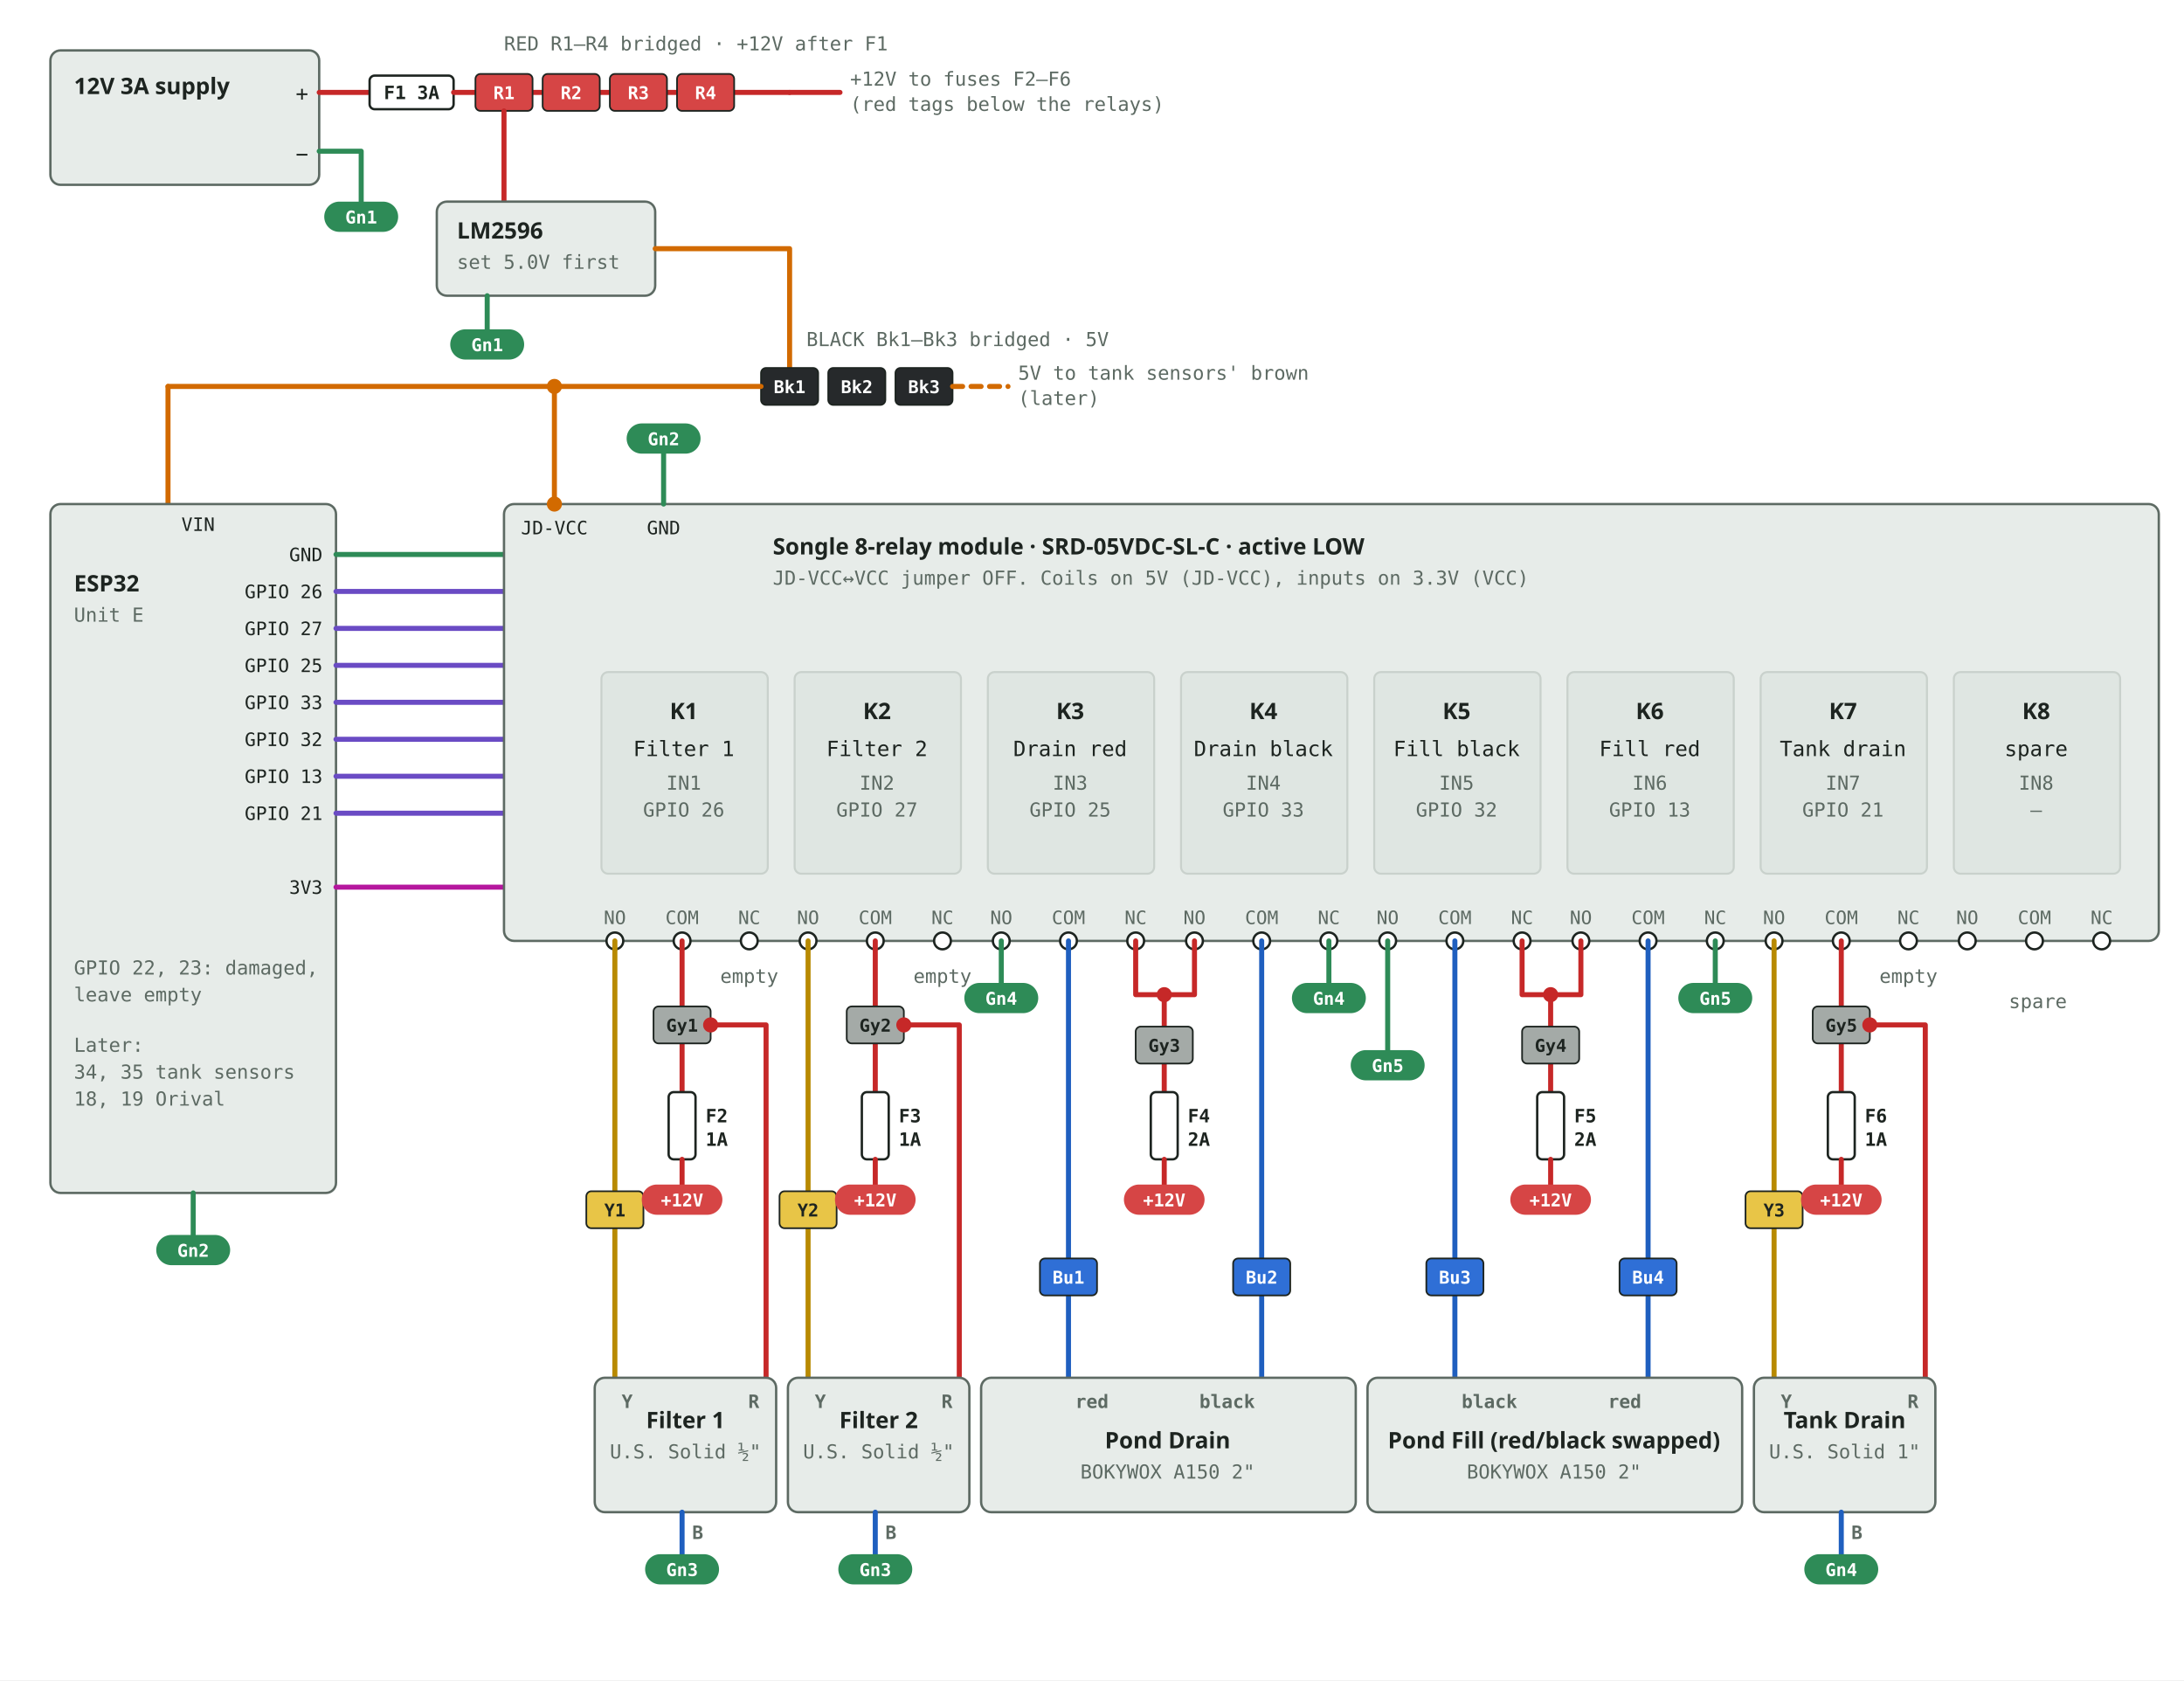
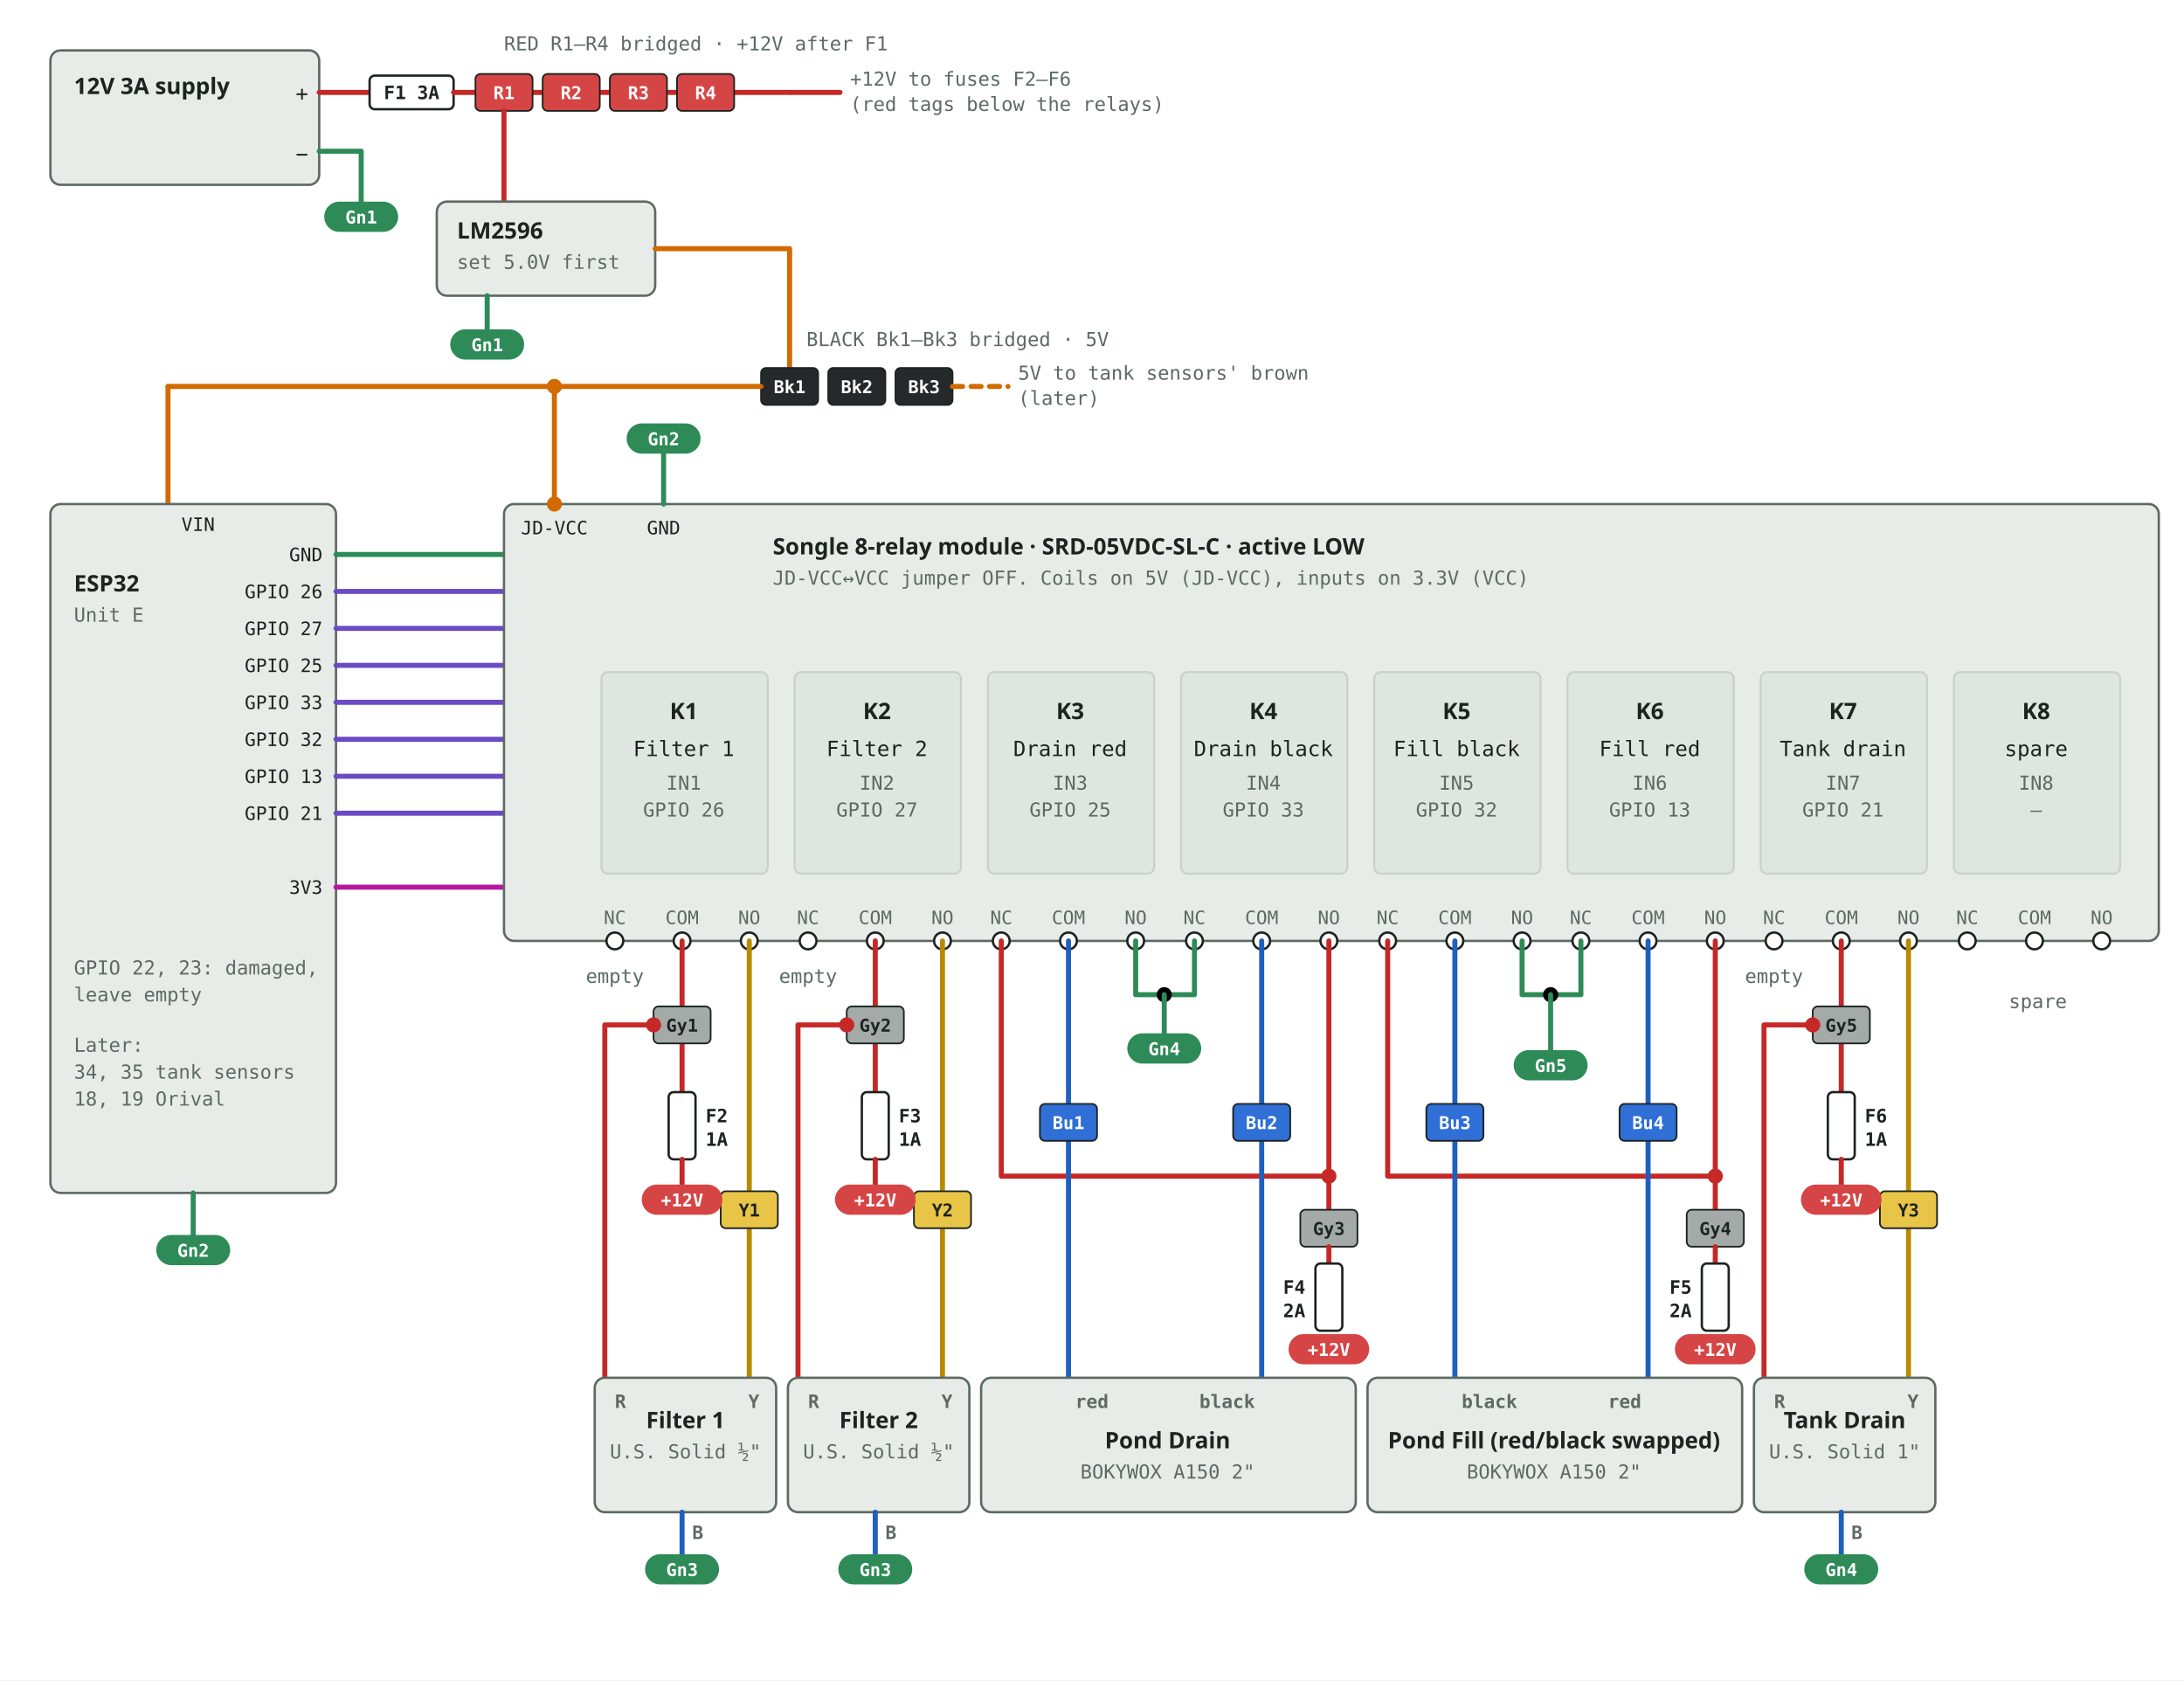
<svg xmlns="http://www.w3.org/2000/svg" width="1300" height="1000" viewBox="0 0 1300 1000" role="img" aria-label="Complete Unit E wiring: 12V supply, F1, red 12V blocks, LM2596 to black 5V blocks, ESP32 GPIOs to an 8-relay module, fused grey blocks to each relay, and the five valves through yellow and blue blocks; all grounds to green blocks.">
  <style>
text { font-family: "IBM Plex Mono", ui-monospace, monospace; font-size: 12.5px; fill: #1d2420; }
.m { fill: #5d6a63; font-size: 11.5px; }
.h { font-family: "IBM Plex Sans", system-ui, sans-serif; font-weight: 600; font-size: 13.5px; }
.pin, .tl { font-size: 11px; }
.tl { fill: #5d6a63; }
.pl { font-size: 11px; font-weight: 600; fill: #5d6a63; }
.fl { font-size: 11px; font-weight: 600; }
.box { fill: #e7ece9; stroke: #5d6a63; stroke-width: 1.4; }
.relay { fill: #dfe6e2; stroke: #c9d1cc; stroke-width: 1.2; }
.term { fill: #ffffff; stroke: #1d2420; stroke-width: 1.4; }
.fuse { fill: #ffffff; stroke: #1d2420; stroke-width: 1.4; }
.w { fill: none; stroke-width: 3; stroke-linejoin: round; stroke-linecap: round; }
.w12 { stroke: #c62828; } .wy { stroke: #b88a00; } .wb { stroke: #1f5fbf; }
.wg { stroke: #2e8b57; } .w5 { stroke: #d26a00; } .w33 { stroke: #b5179e; } .ws { stroke: #6a4bc4; }
.d-w12 { fill: #c62828; } .d-w5 { fill: #d26a00; }
.blk { stroke: #1d2420; stroke-width: 1; }
.b-red { fill: #d64545; } .b-grey { fill: #a4aaa7; } .b-green { fill: #2e8b57; }
.b-black { fill: #26292b; } .b-yellow { fill: #e8c547; } .b-blue { fill: #2f6fd6; }
.bl { font-size: 10.5px; font-weight: 600; fill: #ffffff; }
.bl-grey, .bl-yellow { fill: #1d2420; }
.gtag { fill: #2e8b57; } .gt { font-size: 10.5px; font-weight: 600; fill: #ffffff; }
.rtag { fill: #d64545; } .rt { font-size: 10.5px; font-weight: 600; fill: #ffffff; }
</style>
  <rect width="1300" height="1000" fill="#ffffff" />
  <rect class="box" x="30" y="30" width="160" height="80" rx="6" />
  <text x="44" y="56" class="h">12V 3A supply</text>
  <text x="176" y="60">+</text>
  <text x="176" y="96">−</text>
  <path class="w w12" d="M190 55 H220" />
  <rect class="fuse" x="220" y="45" width="50" height="20" rx="3" />
  <text x="245" y="59" class="fl" text-anchor="middle">F1 3A</text>
  <path class="w w12" d="M270 55 H470" />
  <rect class="blk b-red" x="283" y="44" width="34" height="22" rx="3" />
  <text x="300" y="59" class="bl bl-red" text-anchor="middle">R1</text>
  <rect class="blk b-red" x="323" y="44" width="34" height="22" rx="3" />
  <text x="340" y="59" class="bl bl-red" text-anchor="middle">R2</text>
  <rect class="blk b-red" x="363" y="44" width="34" height="22" rx="3" />
  <text x="380" y="59" class="bl bl-red" text-anchor="middle">R3</text>
  <rect class="blk b-red" x="403" y="44" width="34" height="22" rx="3" />
  <text x="420" y="59" class="bl bl-red" text-anchor="middle">R4</text>
  <text x="300" y="30" class="m">RED R1–R4 bridged · +12V after F1</text>
  <path class="w w12" d="M470 55 H500" />
  <text x="506" y="51" class="m">+12V to fuses F2–F6</text>
  <text x="506" y="66" class="m">(red tags below the relays)</text>
  <path class="w wg" d="M190 90 H215 V120" />
  <rect class="gtag" x="193" y="120" width="44" height="18" rx="9" />
  <text x="215" y="133" class="gt" text-anchor="middle">Gn1</text>
  <path class="w w12" d="M300 66 V120" />
  <rect class="box" x="260" y="120" width="130" height="56" rx="6" />
  <text x="272" y="142" class="h">LM2596</text>
  <text x="272" y="160" class="m">set 5.0V first</text>
  <path class="w wg" d="M290 176 V196" />
  <rect class="gtag" x="268" y="196" width="44" height="18" rx="9" />
  <text x="290" y="209" class="gt" text-anchor="middle">Gn1</text>
  <path class="w w5" d="M390 148 H470 V219" />
  <rect class="blk b-black" x="453" y="219" width="34" height="22" rx="3" />
  <text x="470" y="234" class="bl bl-black" text-anchor="middle">Bk1</text>
  <rect class="blk b-black" x="493" y="219" width="34" height="22" rx="3" />
  <text x="510" y="234" class="bl bl-black" text-anchor="middle">Bk2</text>
  <rect class="blk b-black" x="533" y="219" width="34" height="22" rx="3" />
  <text x="550" y="234" class="bl bl-black" text-anchor="middle">Bk3</text>
  <path class="w w5" d="M100 230 H453" />
  <path class="w w5" d="M567 230 H600" stroke-dasharray="6 5" />
  <text x="606" y="226" class="m">5V to tank sensors' brown</text>
  <text x="606" y="241" class="m">(later)</text>
  <text x="480" y="206" class="m">BLACK Bk1–Bk3 bridged · 5V</text>
  <circle cx="330" cy="230" r="4.5" class="d-w5" />
  <path class="w w5" d="M100 230 V300" />
  <path class="w w5" d="M330 230 V300" />
  <rect class="box" x="30" y="300" width="170" height="410" rx="6" />
  <text x="44" y="352" class="h">ESP32</text>
  <text x="44" y="370" class="m">Unit E</text>
  <text x="108" y="316" class="pin">VIN</text>
  <text x="192" y="334" class="pin" text-anchor="end">GND</text>
  <path class="w wg" d="M200 330 H300" />
  <text x="308" y="334" class="pin">GND</text>
  <text x="192" y="356" class="pin" text-anchor="end">GPIO 26</text>
  <path class="w ws" d="M200 352 H300" />
  <text x="308" y="356" class="pin">IN1</text>
  <text x="192" y="378" class="pin" text-anchor="end">GPIO 27</text>
  <path class="w ws" d="M200 374 H300" />
  <text x="308" y="378" class="pin">IN2</text>
  <text x="192" y="400" class="pin" text-anchor="end">GPIO 25</text>
  <path class="w ws" d="M200 396 H300" />
  <text x="308" y="400" class="pin">IN3</text>
  <text x="192" y="422" class="pin" text-anchor="end">GPIO 33</text>
  <path class="w ws" d="M200 418 H300" />
  <text x="308" y="422" class="pin">IN4</text>
  <text x="192" y="444" class="pin" text-anchor="end">GPIO 32</text>
  <path class="w ws" d="M200 440 H300" />
  <text x="308" y="444" class="pin">IN5</text>
  <text x="192" y="466" class="pin" text-anchor="end">GPIO 13</text>
  <path class="w ws" d="M200 462 H300" />
  <text x="308" y="466" class="pin">IN6</text>
  <text x="192" y="488" class="pin" text-anchor="end">GPIO 21</text>
  <path class="w ws" d="M200 484 H300" />
  <text x="308" y="488" class="pin">IN7</text>
  <text x="308" y="510" class="pin">IN8</text>
  <text x="192" y="532" class="pin" text-anchor="end">3V3</text>
  <path class="w w33" d="M200 528 H300" />
  <text x="308" y="532" class="pin">VCC</text>
  <text x="44" y="580" class="m">GPIO 22, 23: damaged,</text>
  <text x="44" y="596" class="m">leave empty</text>
  <text x="44" y="626" class="m">Later:</text>
  <text x="44" y="642" class="m">34, 35 tank sensors</text>
  <text x="44" y="658" class="m">18, 19 Orival</text>
  <path class="w wg" d="M115 710 V735" />
  <rect class="gtag" x="93" y="735" width="44" height="18" rx="9" />
  <text x="115" y="748" class="gt" text-anchor="middle">Gn2</text>
  <rect class="box" x="300" y="300" width="985" height="260" rx="6" />
  <text x="460" y="330" class="h">Songle 8-relay module · SRD-05VDC-SL-C · active LOW</text>
  <text x="460" y="348" class="m">JD-VCC↔VCC jumper OFF. Coils on 5V (JD-VCC), inputs on 3.3V (VCC)</text>
  <text x="330" y="318" class="pin" text-anchor="middle">JD-VCC</text>
  <text x="395" y="318" class="pin" text-anchor="middle">GND</text>
  <circle cx="330" cy="300" r="4.5" class="d-w5" />
  <path class="w wg" d="M395 300 V270" />
  <rect class="gtag" x="373" y="252" width="44" height="18" rx="9" />
  <text x="395" y="265" class="gt" text-anchor="middle">Gn2</text>
  <rect class="relay" x="358" y="400" width="99" height="120" rx="4" />
  <text x="407" y="428" class="h" text-anchor="middle">K1</text>
  <text x="407" y="450" text-anchor="middle">Filter 1</text>
  <text x="407" y="470" class="m" text-anchor="middle">IN1</text>
  <text x="407" y="486" class="m" text-anchor="middle">GPIO 26</text>
  <circle cx="366" cy="560" r="5" class="term" />
-   <text x="366" y="550" class="tl" text-anchor="middle">NO</text>
+   <text x="366" y="550" class="tl" text-anchor="middle">NC</text>
  <circle cx="406" cy="560" r="5" class="term" />
  <text x="406" y="550" class="tl" text-anchor="middle">COM</text>
  <circle cx="446" cy="560" r="5" class="term" />
-   <text x="446" y="550" class="tl" text-anchor="middle">NC</text>
+   <text x="446" y="550" class="tl" text-anchor="middle">NO</text>
  <rect class="relay" x="473" y="400" width="99" height="120" rx="4" />
  <text x="522" y="428" class="h" text-anchor="middle">K2</text>
  <text x="522" y="450" text-anchor="middle">Filter 2</text>
  <text x="522" y="470" class="m" text-anchor="middle">IN2</text>
  <text x="522" y="486" class="m" text-anchor="middle">GPIO 27</text>
  <circle cx="481" cy="560" r="5" class="term" />
-   <text x="481" y="550" class="tl" text-anchor="middle">NO</text>
+   <text x="481" y="550" class="tl" text-anchor="middle">NC</text>
  <circle cx="521" cy="560" r="5" class="term" />
  <text x="521" y="550" class="tl" text-anchor="middle">COM</text>
  <circle cx="561" cy="560" r="5" class="term" />
-   <text x="561" y="550" class="tl" text-anchor="middle">NC</text>
+   <text x="561" y="550" class="tl" text-anchor="middle">NO</text>
  <rect class="relay" x="588" y="400" width="99" height="120" rx="4" />
  <text x="637" y="428" class="h" text-anchor="middle">K3</text>
  <text x="637" y="450" text-anchor="middle">Drain red</text>
  <text x="637" y="470" class="m" text-anchor="middle">IN3</text>
  <text x="637" y="486" class="m" text-anchor="middle">GPIO 25</text>
  <circle cx="596" cy="560" r="5" class="term" />
-   <text x="596" y="550" class="tl" text-anchor="middle">NO</text>
+   <text x="596" y="550" class="tl" text-anchor="middle">NC</text>
  <circle cx="636" cy="560" r="5" class="term" />
  <text x="636" y="550" class="tl" text-anchor="middle">COM</text>
  <circle cx="676" cy="560" r="5" class="term" />
-   <text x="676" y="550" class="tl" text-anchor="middle">NC</text>
+   <text x="676" y="550" class="tl" text-anchor="middle">NO</text>
  <rect class="relay" x="703" y="400" width="99" height="120" rx="4" />
  <text x="752" y="428" class="h" text-anchor="middle">K4</text>
  <text x="752" y="450" text-anchor="middle">Drain black</text>
  <text x="752" y="470" class="m" text-anchor="middle">IN4</text>
  <text x="752" y="486" class="m" text-anchor="middle">GPIO 33</text>
  <circle cx="711" cy="560" r="5" class="term" />
-   <text x="711" y="550" class="tl" text-anchor="middle">NO</text>
+   <text x="711" y="550" class="tl" text-anchor="middle">NC</text>
  <circle cx="751" cy="560" r="5" class="term" />
  <text x="751" y="550" class="tl" text-anchor="middle">COM</text>
  <circle cx="791" cy="560" r="5" class="term" />
-   <text x="791" y="550" class="tl" text-anchor="middle">NC</text>
+   <text x="791" y="550" class="tl" text-anchor="middle">NO</text>
  <rect class="relay" x="818" y="400" width="99" height="120" rx="4" />
  <text x="867" y="428" class="h" text-anchor="middle">K5</text>
  <text x="867" y="450" text-anchor="middle">Fill black</text>
  <text x="867" y="470" class="m" text-anchor="middle">IN5</text>
  <text x="867" y="486" class="m" text-anchor="middle">GPIO 32</text>
  <circle cx="826" cy="560" r="5" class="term" />
-   <text x="826" y="550" class="tl" text-anchor="middle">NO</text>
+   <text x="826" y="550" class="tl" text-anchor="middle">NC</text>
  <circle cx="866" cy="560" r="5" class="term" />
  <text x="866" y="550" class="tl" text-anchor="middle">COM</text>
  <circle cx="906" cy="560" r="5" class="term" />
-   <text x="906" y="550" class="tl" text-anchor="middle">NC</text>
+   <text x="906" y="550" class="tl" text-anchor="middle">NO</text>
  <rect class="relay" x="933" y="400" width="99" height="120" rx="4" />
  <text x="982" y="428" class="h" text-anchor="middle">K6</text>
  <text x="982" y="450" text-anchor="middle">Fill red</text>
  <text x="982" y="470" class="m" text-anchor="middle">IN6</text>
  <text x="982" y="486" class="m" text-anchor="middle">GPIO 13</text>
  <circle cx="941" cy="560" r="5" class="term" />
-   <text x="941" y="550" class="tl" text-anchor="middle">NO</text>
+   <text x="941" y="550" class="tl" text-anchor="middle">NC</text>
  <circle cx="981" cy="560" r="5" class="term" />
  <text x="981" y="550" class="tl" text-anchor="middle">COM</text>
  <circle cx="1021" cy="560" r="5" class="term" />
-   <text x="1021" y="550" class="tl" text-anchor="middle">NC</text>
+   <text x="1021" y="550" class="tl" text-anchor="middle">NO</text>
  <rect class="relay" x="1048" y="400" width="99" height="120" rx="4" />
  <text x="1097" y="428" class="h" text-anchor="middle">K7</text>
  <text x="1097" y="450" text-anchor="middle">Tank drain</text>
  <text x="1097" y="470" class="m" text-anchor="middle">IN7</text>
  <text x="1097" y="486" class="m" text-anchor="middle">GPIO 21</text>
  <circle cx="1056" cy="560" r="5" class="term" />
-   <text x="1056" y="550" class="tl" text-anchor="middle">NO</text>
+   <text x="1056" y="550" class="tl" text-anchor="middle">NC</text>
  <circle cx="1096" cy="560" r="5" class="term" />
  <text x="1096" y="550" class="tl" text-anchor="middle">COM</text>
  <circle cx="1136" cy="560" r="5" class="term" />
-   <text x="1136" y="550" class="tl" text-anchor="middle">NC</text>
+   <text x="1136" y="550" class="tl" text-anchor="middle">NO</text>
  <rect class="relay" x="1163" y="400" width="99" height="120" rx="4" />
  <text x="1212" y="428" class="h" text-anchor="middle">K8</text>
  <text x="1212" y="450" text-anchor="middle">spare</text>
  <text x="1212" y="470" class="m" text-anchor="middle">IN8</text>
  <text x="1212" y="486" class="m" text-anchor="middle">—</text>
  <circle cx="1171" cy="560" r="5" class="term" />
-   <text x="1171" y="550" class="tl" text-anchor="middle">NO</text>
+   <text x="1171" y="550" class="tl" text-anchor="middle">NC</text>
  <circle cx="1211" cy="560" r="5" class="term" />
  <text x="1211" y="550" class="tl" text-anchor="middle">COM</text>
  <circle cx="1251" cy="560" r="5" class="term" />
-   <text x="1251" y="550" class="tl" text-anchor="middle">NC</text>
-   <path class="w wy" d="M366 560 V820" />
-   <rect class="blk b-yellow" x="349" y="709" width="34" height="22" rx="3" />
-   <text x="366" y="724" class="bl bl-yellow" text-anchor="middle">Y1</text>
+   <text x="1251" y="550" class="tl" text-anchor="middle">NO</text>
+   <path class="w wy" d="M446 560 V820" />
+   <rect class="blk b-yellow" x="429" y="709" width="34" height="22" rx="3" />
+   <text x="446" y="724" class="bl bl-yellow" text-anchor="middle">Y1</text>
  <path class="w w12" d="M406 560 V650" />
  <rect class="blk b-grey" x="389" y="599" width="34" height="22" rx="3" />
  <text x="406" y="614" class="bl bl-grey" text-anchor="middle">Gy1</text>
  <rect class="fuse" x="398" y="650" width="16" height="40" rx="3" />
  <text x="420" y="668" class="fl">F2</text>
  <text x="420" y="682" class="fl">1A</text>
  <path class="w w12" d="M406 690 V705" />
  <rect class="rtag" x="382" y="705" width="48" height="18" rx="9" />
  <text x="406" y="718" class="rt" text-anchor="middle">+12V</text>
-   <path class="w w12" d="M423 610 H456 V820" />
-   <circle cx="423" cy="610" r="4.5" class="d-w12" />
-   <text x="446" y="585" class="m" text-anchor="middle">empty</text>
+   <path class="w w12" d="M389 610 H360 V820" />
+   <circle cx="389" cy="610" r="4.5" class="d-w12" />
+   <text x="366" y="585" class="m" text-anchor="middle">empty</text>
  <rect class="box" x="354" y="820" width="108" height="80" rx="6" />
  <text x="408" y="850" class="h" text-anchor="middle">Filter 1</text>
  <text x="408" y="868" class="m" text-anchor="middle">U.S. Solid ½"</text>
-   <text x="370" y="838" class="pl">Y</text>
-   <text x="452" y="838" class="pl" text-anchor="end">R</text>
+   <text x="366" y="838" class="pl">R</text>
+   <text x="452" y="838" class="pl" text-anchor="end">Y</text>
  <path class="w wb" d="M406 900 V925" />
  <text x="412" y="916" class="pl">B</text>
  <rect class="gtag" x="384" y="925" width="44" height="18" rx="9" />
  <text x="406" y="938" class="gt" text-anchor="middle">Gn3</text>
-   <path class="w wy" d="M481 560 V820" />
-   <rect class="blk b-yellow" x="464" y="709" width="34" height="22" rx="3" />
-   <text x="481" y="724" class="bl bl-yellow" text-anchor="middle">Y2</text>
+   <path class="w wy" d="M561 560 V820" />
+   <rect class="blk b-yellow" x="544" y="709" width="34" height="22" rx="3" />
+   <text x="561" y="724" class="bl bl-yellow" text-anchor="middle">Y2</text>
  <path class="w w12" d="M521 560 V650" />
  <rect class="blk b-grey" x="504" y="599" width="34" height="22" rx="3" />
  <text x="521" y="614" class="bl bl-grey" text-anchor="middle">Gy2</text>
  <rect class="fuse" x="513" y="650" width="16" height="40" rx="3" />
  <text x="535" y="668" class="fl">F3</text>
  <text x="535" y="682" class="fl">1A</text>
  <path class="w w12" d="M521 690 V705" />
  <rect class="rtag" x="497" y="705" width="48" height="18" rx="9" />
  <text x="521" y="718" class="rt" text-anchor="middle">+12V</text>
-   <path class="w w12" d="M538 610 H571 V820" />
-   <circle cx="538" cy="610" r="4.5" class="d-w12" />
-   <text x="561" y="585" class="m" text-anchor="middle">empty</text>
+   <path class="w w12" d="M504 610 H475 V820" />
+   <circle cx="504" cy="610" r="4.5" class="d-w12" />
+   <text x="481" y="585" class="m" text-anchor="middle">empty</text>
  <rect class="box" x="469" y="820" width="108" height="80" rx="6" />
  <text x="523" y="850" class="h" text-anchor="middle">Filter 2</text>
  <text x="523" y="868" class="m" text-anchor="middle">U.S. Solid ½"</text>
-   <text x="485" y="838" class="pl">Y</text>
-   <text x="567" y="838" class="pl" text-anchor="end">R</text>
+   <text x="481" y="838" class="pl">R</text>
+   <text x="567" y="838" class="pl" text-anchor="end">Y</text>
  <path class="w wb" d="M521 900 V925" />
  <text x="527" y="916" class="pl">B</text>
  <rect class="gtag" x="499" y="925" width="44" height="18" rx="9" />
  <text x="521" y="938" class="gt" text-anchor="middle">Gn3</text>
-   <path class="w wy" d="M1056 560 V820" />
-   <rect class="blk b-yellow" x="1039" y="709" width="34" height="22" rx="3" />
-   <text x="1056" y="724" class="bl bl-yellow" text-anchor="middle">Y3</text>
+   <path class="w wy" d="M1136 560 V820" />
+   <rect class="blk b-yellow" x="1119" y="709" width="34" height="22" rx="3" />
+   <text x="1136" y="724" class="bl bl-yellow" text-anchor="middle">Y3</text>
  <path class="w w12" d="M1096 560 V650" />
  <rect class="blk b-grey" x="1079" y="599" width="34" height="22" rx="3" />
  <text x="1096" y="614" class="bl bl-grey" text-anchor="middle">Gy5</text>
  <rect class="fuse" x="1088" y="650" width="16" height="40" rx="3" />
  <text x="1110" y="668" class="fl">F6</text>
  <text x="1110" y="682" class="fl">1A</text>
  <path class="w w12" d="M1096 690 V705" />
  <rect class="rtag" x="1072" y="705" width="48" height="18" rx="9" />
  <text x="1096" y="718" class="rt" text-anchor="middle">+12V</text>
-   <path class="w w12" d="M1113 610 H1146 V820" />
-   <circle cx="1113" cy="610" r="4.5" class="d-w12" />
-   <text x="1136" y="585" class="m" text-anchor="middle">empty</text>
+   <path class="w w12" d="M1079 610 H1050 V820" />
+   <circle cx="1079" cy="610" r="4.5" class="d-w12" />
+   <text x="1056" y="585" class="m" text-anchor="middle">empty</text>
  <rect class="box" x="1044" y="820" width="108" height="80" rx="6" />
  <text x="1098" y="850" class="h" text-anchor="middle">Tank Drain</text>
  <text x="1098" y="868" class="m" text-anchor="middle">U.S. Solid 1"</text>
-   <text x="1060" y="838" class="pl">Y</text>
-   <text x="1142" y="838" class="pl" text-anchor="end">R</text>
+   <text x="1056" y="838" class="pl">R</text>
+   <text x="1142" y="838" class="pl" text-anchor="end">Y</text>
  <path class="w wb" d="M1096 900 V925" />
  <text x="1102" y="916" class="pl">B</text>
  <rect class="gtag" x="1074" y="925" width="44" height="18" rx="9" />
  <text x="1096" y="938" class="gt" text-anchor="middle">Gn4</text>
-   <path class="w wg" d="M596 560 V585" />
-   <rect class="gtag" x="574" y="585" width="44" height="18" rx="9" />
-   <text x="596" y="598" class="gt" text-anchor="middle">Gn4</text>
-   <path class="w wg" d="M791 560 V585" />
-   <rect class="gtag" x="769" y="585" width="44" height="18" rx="9" />
-   <text x="791" y="598" class="gt" text-anchor="middle">Gn4</text>
-   <path class="w w12" d="M676 560 V592 H711 V560" />
-   <circle cx="693" cy="592" r="4.5" class="d-w12" />
-   <path class="w w12" d="M693 592 V650" />
-   <rect class="blk b-grey" x="676" y="611" width="34" height="22" rx="3" />
-   <text x="693" y="626" class="bl bl-grey" text-anchor="middle">Gy3</text>
-   <rect class="fuse" x="685" y="650" width="16" height="40" rx="3" />
-   <text x="707" y="668" class="fl">F4</text>
-   <text x="707" y="682" class="fl">2A</text>
-   <path class="w w12" d="M693 690 V705" />
-   <rect class="rtag" x="669" y="705" width="48" height="18" rx="9" />
-   <text x="693" y="718" class="rt" text-anchor="middle">+12V</text>
+   <path class="w wg" d="M676 560 V592 H711 V560" />
+   <circle cx="693" cy="592" r="4.5" class="d-wg" />
+   <path class="w wg" d="M693 592 V615" />
+   <rect class="gtag" x="671" y="615" width="44" height="18" rx="9" />
+   <text x="693" y="628" class="gt" text-anchor="middle">Gn4</text>
+   <path class="w w12" d="M596 560 V700 H791 V560" />
+   <circle cx="791" cy="700" r="4.5" class="d-w12" />
+   <path class="w w12" d="M791 700 V720" />
+   <rect class="blk b-grey" x="774" y="720" width="34" height="22" rx="3" />
+   <text x="791" y="735" class="bl bl-grey" text-anchor="middle">Gy3</text>
+   <path class="w w12" d="M791 742 V752" />
+   <rect class="fuse" x="783" y="752" width="16" height="40" rx="3" />
+   <text x="777" y="770" class="fl" text-anchor="end">F4</text>
+   <text x="777" y="784" class="fl" text-anchor="end">2A</text>
+   <rect class="rtag" x="767" y="794" width="48" height="18" rx="9" />
+   <text x="791" y="807" class="rt" text-anchor="middle">+12V</text>
  <path class="w wb" d="M636 560 V820" />
-   <rect class="blk b-blue" x="619" y="749" width="34" height="22" rx="3" />
-   <text x="636" y="764" class="bl bl-blue" text-anchor="middle">Bu1</text>
+   <rect class="blk b-blue" x="619" y="657" width="34" height="22" rx="3" />
+   <text x="636" y="672" class="bl bl-blue" text-anchor="middle">Bu1</text>
  <path class="w wb" d="M751 560 V820" />
-   <rect class="blk b-blue" x="734" y="749" width="34" height="22" rx="3" />
-   <text x="751" y="764" class="bl bl-blue" text-anchor="middle">Bu2</text>
+   <rect class="blk b-blue" x="734" y="657" width="34" height="22" rx="3" />
+   <text x="751" y="672" class="bl bl-blue" text-anchor="middle">Bu2</text>
  <rect class="box" x="584" y="820" width="223" height="80" rx="6" />
  <text x="640" y="838" class="pl">red</text>
  <text x="747" y="838" class="pl" text-anchor="end">black</text>
  <text x="695" y="862" class="h" text-anchor="middle">Pond Drain</text>
  <text x="695" y="880" class="m" text-anchor="middle">BOKYWOX A150 2"</text>
-   <path class="w wg" d="M826 560 V625" />
-   <rect class="gtag" x="804" y="625" width="44" height="18" rx="9" />
-   <text x="826" y="638" class="gt" text-anchor="middle">Gn5</text>
-   <path class="w wg" d="M1021 560 V585" />
-   <rect class="gtag" x="999" y="585" width="44" height="18" rx="9" />
-   <text x="1021" y="598" class="gt" text-anchor="middle">Gn5</text>
-   <path class="w w12" d="M906 560 V592 H941 V560" />
-   <circle cx="923" cy="592" r="4.5" class="d-w12" />
-   <path class="w w12" d="M923 592 V650" />
-   <rect class="blk b-grey" x="906" y="611" width="34" height="22" rx="3" />
-   <text x="923" y="626" class="bl bl-grey" text-anchor="middle">Gy4</text>
-   <rect class="fuse" x="915" y="650" width="16" height="40" rx="3" />
-   <text x="937" y="668" class="fl">F5</text>
-   <text x="937" y="682" class="fl">2A</text>
-   <path class="w w12" d="M923 690 V705" />
-   <rect class="rtag" x="899" y="705" width="48" height="18" rx="9" />
-   <text x="923" y="718" class="rt" text-anchor="middle">+12V</text>
+   <path class="w wg" d="M906 560 V592 H941 V560" />
+   <circle cx="923" cy="592" r="4.5" class="d-wg" />
+   <path class="w wg" d="M923 592 V625" />
+   <rect class="gtag" x="901" y="625" width="44" height="18" rx="9" />
+   <text x="923" y="638" class="gt" text-anchor="middle">Gn5</text>
+   <path class="w w12" d="M826 560 V700 H1021 V560" />
+   <circle cx="1021" cy="700" r="4.5" class="d-w12" />
+   <path class="w w12" d="M1021 700 V720" />
+   <rect class="blk b-grey" x="1004" y="720" width="34" height="22" rx="3" />
+   <text x="1021" y="735" class="bl bl-grey" text-anchor="middle">Gy4</text>
+   <path class="w w12" d="M1021 742 V752" />
+   <rect class="fuse" x="1013" y="752" width="16" height="40" rx="3" />
+   <text x="1007" y="770" class="fl" text-anchor="end">F5</text>
+   <text x="1007" y="784" class="fl" text-anchor="end">2A</text>
+   <rect class="rtag" x="997" y="794" width="48" height="18" rx="9" />
+   <text x="1021" y="807" class="rt" text-anchor="middle">+12V</text>
  <path class="w wb" d="M866 560 V820" />
-   <rect class="blk b-blue" x="849" y="749" width="34" height="22" rx="3" />
-   <text x="866" y="764" class="bl bl-blue" text-anchor="middle">Bu3</text>
+   <rect class="blk b-blue" x="849" y="657" width="34" height="22" rx="3" />
+   <text x="866" y="672" class="bl bl-blue" text-anchor="middle">Bu3</text>
  <path class="w wb" d="M981 560 V820" />
-   <rect class="blk b-blue" x="964" y="749" width="34" height="22" rx="3" />
-   <text x="981" y="764" class="bl bl-blue" text-anchor="middle">Bu4</text>
+   <rect class="blk b-blue" x="964" y="657" width="34" height="22" rx="3" />
+   <text x="981" y="672" class="bl bl-blue" text-anchor="middle">Bu4</text>
  <rect class="box" x="814" y="820" width="223" height="80" rx="6" />
  <text x="870" y="838" class="pl">black</text>
  <text x="977" y="838" class="pl" text-anchor="end">red</text>
  <text x="925" y="862" class="h" text-anchor="middle">Pond Fill (red/black swapped)</text>
  <text x="925" y="880" class="m" text-anchor="middle">BOKYWOX A150 2"</text>
  <text x="1213" y="600" class="m" text-anchor="middle">spare</text>
</svg>
